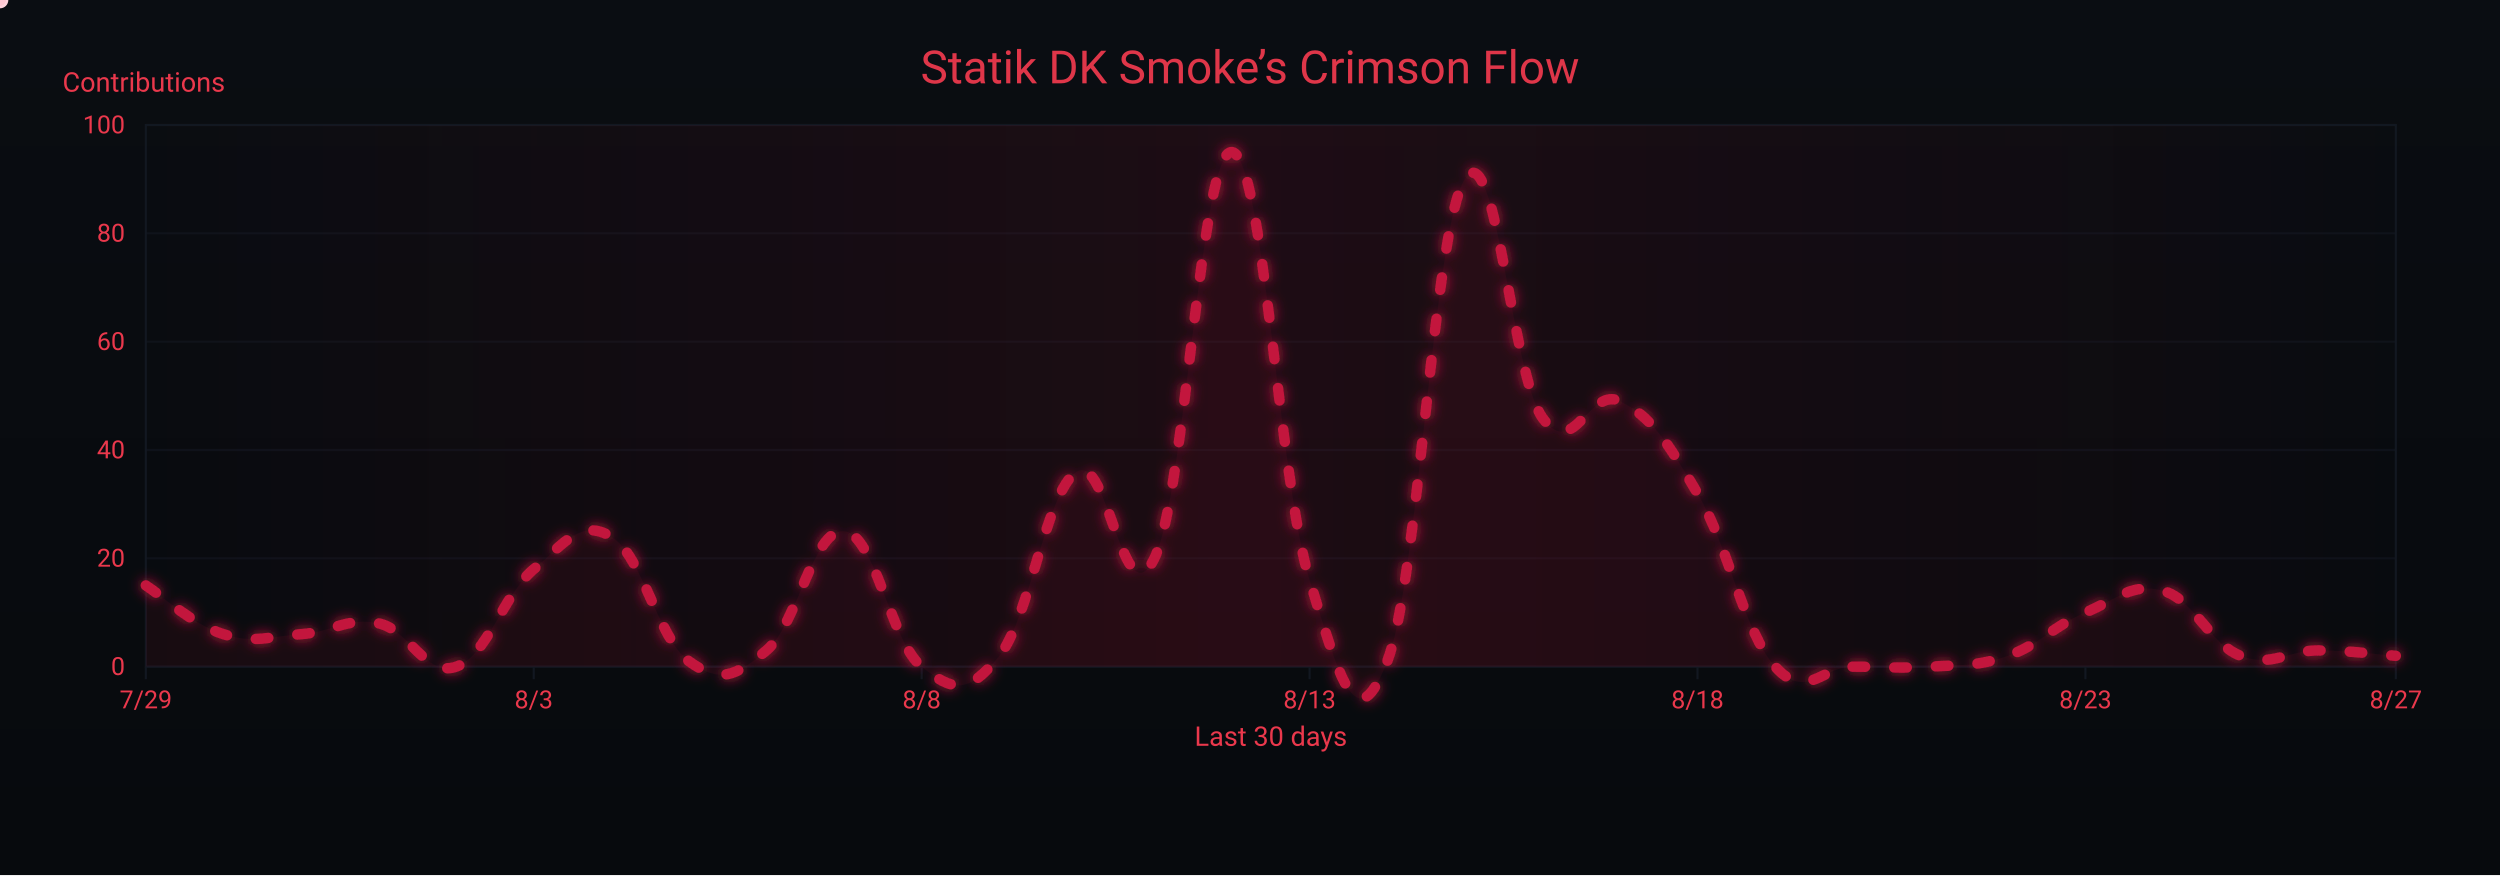
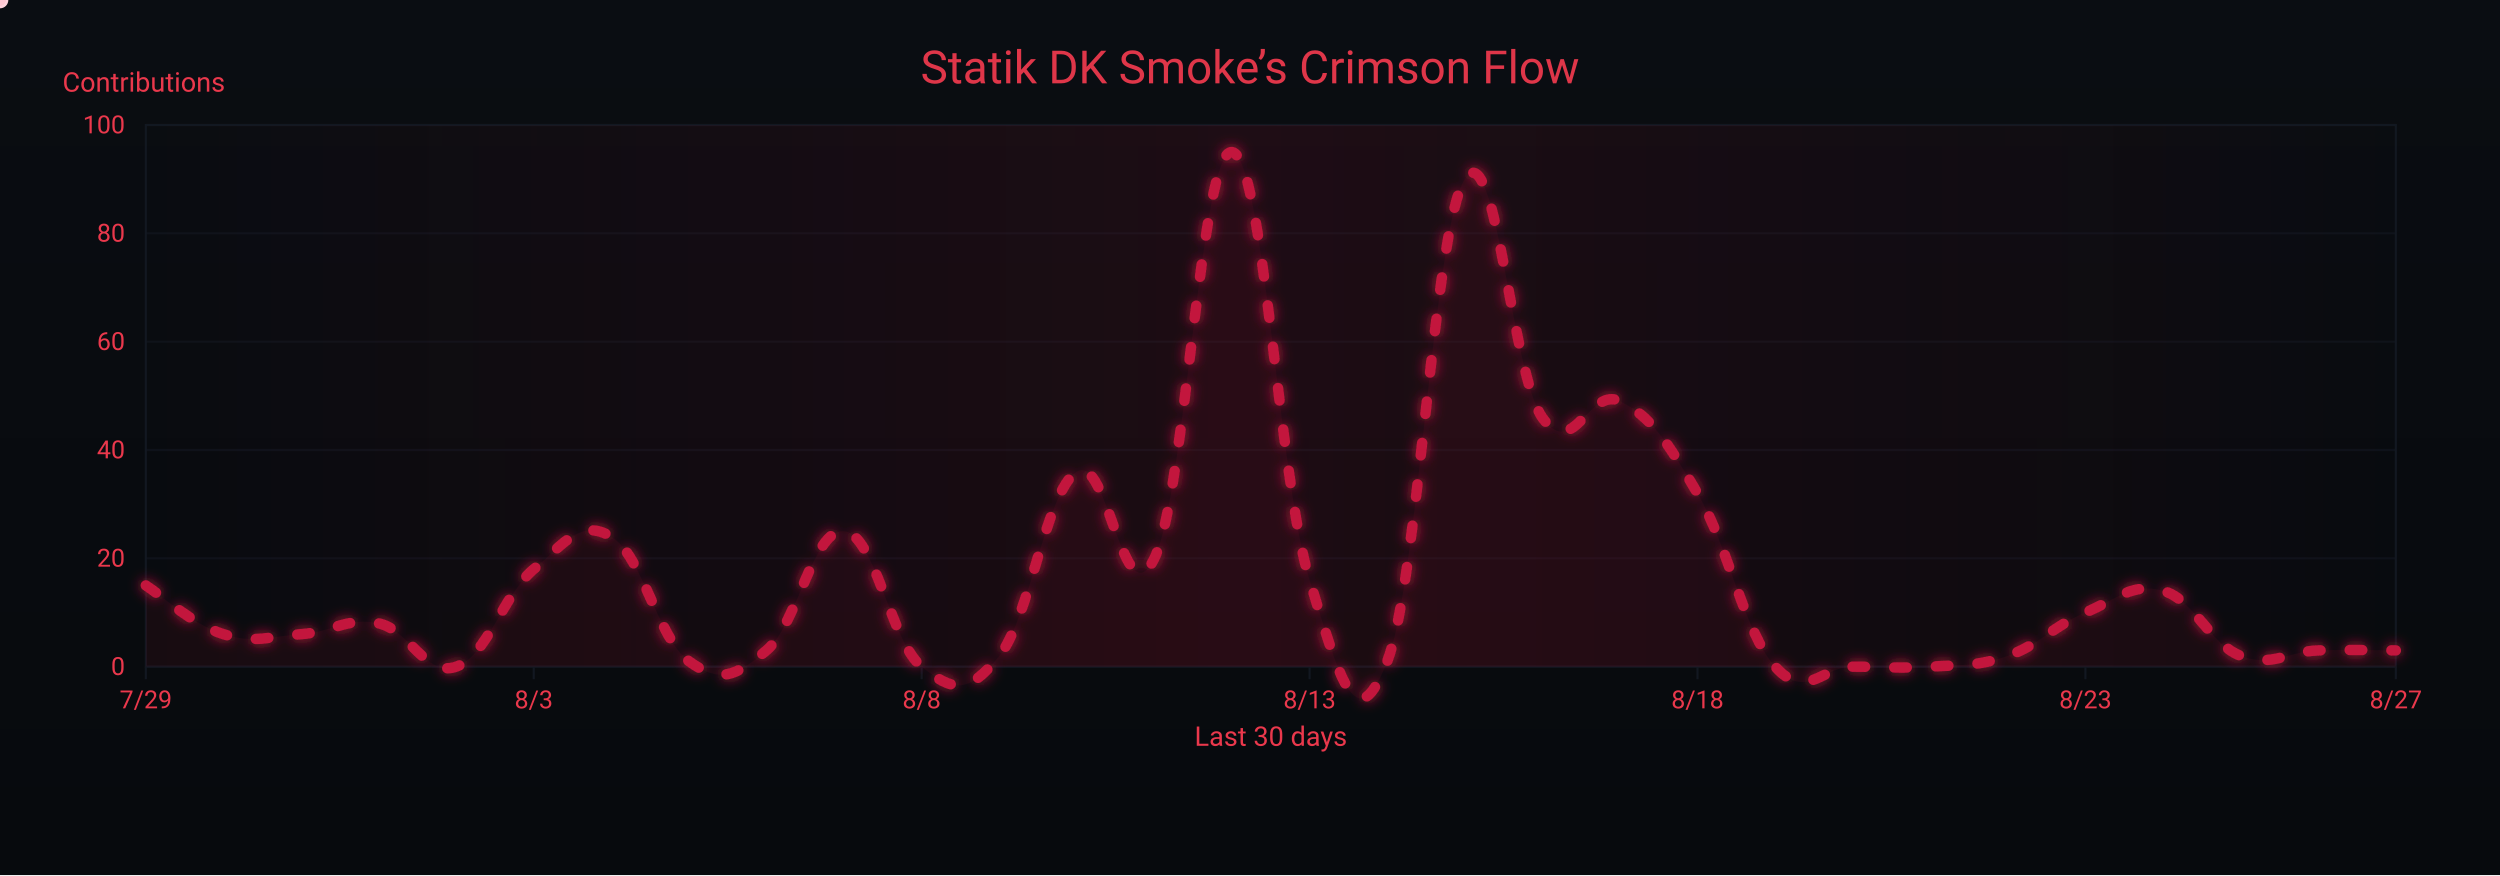
<svg xmlns="http://www.w3.org/2000/svg" width="1200" height="420" viewBox="0 0 1200 420" role="img" aria-label="Crimson Flow Graph">
  <defs>
    <linearGradient id="bgGrad" x1="0" y1="0" x2="0" y2="1">
      <stop offset="0%" stop-color="#0a0d12" />
      <stop offset="100%" stop-color="#070a0d" />
    </linearGradient>
    <filter id="glow">
      <feGaussianBlur stdDeviation="3" result="b1" />
      <feMerge>
        <feMergeNode in="b1" />
        <feMergeNode in="SourceGraphic" />
      </feMerge>
    </filter>
    <linearGradient id="sheen" x1="0" y1="0" x2="1" y2="0">
      <stop offset="0%" stop-color="#9b0e2a" stop-opacity="0" />
      <stop offset="50%" stop-color="#9b0e2a" stop-opacity=".14" />
      <stop offset="100%" stop-color="#9b0e2a" stop-opacity="0" />
      <animateTransform attributeName="gradientTransform" type="translate" from="-1 0" to="1 0" dur="9s" repeatCount="indefinite" />
    </linearGradient>
  </defs>
  <rect width="1200" height="420" fill="url(#bgGrad)" />
  <rect x="70" y="60" width="1080" height="260" fill="none" stroke="#121821" stroke-width="1" />
  <g font-family="ui-sans-serif,system-ui,-apple-system,Segoe UI,Roboto,Ubuntu,Arial" font-size="12">
    <path d="M70,320.0 H1150" stroke="#121821" stroke-width="1" opacity="0.6" />
    <text x="60" y="324.0" text-anchor="end" fill="#ea384c">0</text>
    <path d="M70,268.0 H1150" stroke="#121821" stroke-width="1" opacity="0.6" />
    <text x="60" y="272.0" text-anchor="end" fill="#ea384c">20</text>
    <path d="M70,216.0 H1150" stroke="#121821" stroke-width="1" opacity="0.6" />
    <text x="60" y="220.0" text-anchor="end" fill="#ea384c">40</text>
    <path d="M70,164.0 H1150" stroke="#121821" stroke-width="1" opacity="0.6" />
    <text x="60" y="168.0" text-anchor="end" fill="#ea384c">60</text>
    <path d="M70,112.0 H1150" stroke="#121821" stroke-width="1" opacity="0.6" />
    <text x="60" y="116.0" text-anchor="end" fill="#ea384c">80</text>
    <path d="M70,60.0 H1150" stroke="#121821" stroke-width="1" opacity="0.6" />
    <text x="60" y="64.0" text-anchor="end" fill="#ea384c">100</text>
    <text x="30" y="44" fill="#ea384c" font-size="13">Contributions</text>
  </g>
  <g font-family="ui-sans-serif,system-ui,-apple-system,Segoe UI,Roboto,Ubuntu,Arial" font-size="12">
    <path d="M70.0,320 V326" stroke="#121821" stroke-width="1" />
    <text x="70.0" y="340" text-anchor="middle" fill="#ea384c">7/29</text>
    <path d="M256.2,320 V326" stroke="#121821" stroke-width="1" />
    <text x="256.2" y="340" text-anchor="middle" fill="#ea384c">8/3</text>
    <path d="M442.4,320 V326" stroke="#121821" stroke-width="1" />
    <text x="442.4" y="340" text-anchor="middle" fill="#ea384c">8/8</text>
    <path d="M628.6,320 V326" stroke="#121821" stroke-width="1" />
    <text x="628.6" y="340" text-anchor="middle" fill="#ea384c">8/13</text>
    <path d="M814.8,320 V326" stroke="#121821" stroke-width="1" />
    <text x="814.8" y="340" text-anchor="middle" fill="#ea384c">8/18</text>
    <path d="M1001.0,320 V326" stroke="#121821" stroke-width="1" />
    <text x="1001.0" y="340" text-anchor="middle" fill="#ea384c">8/23</text>
    <path d="M1150.0,320 V326" stroke="#121821" stroke-width="1" />
    <text x="1150.0" y="340" text-anchor="middle" fill="#ea384c">8/27</text>
    <text x="610" y="358" text-anchor="middle" fill="#ea384c" font-size="13">Last 30 days</text>
  </g>
  <rect x="70" y="60" width="1080" height="260" fill="url(#sheen)" />
  <text x="600" y="40" text-anchor="middle" font-family="ui-sans-serif,system-ui,-apple-system,Segoe UI,Roboto,Ubuntu,Arial" font-size="22" fill="#ea384c" opacity=".95">Statik DK Smoke’s Crimson Flow</text>
-   <path d="M70.0,281.0 C77.4,285.7 92.3,299.7 107.2,304.4 C122.1,309.1 129.6,305.4 144.5,304.4 C159.4,303.4 166.8,296.1 181.7,299.2 C196.6,302.3 204.1,325.2 219.0,320.0 C233.9,314.8 241.3,285.7 256.2,273.2 C271.1,260.7 278.6,248.8 293.4,257.6 C308.3,266.4 315.8,306.5 330.7,317.4 C345.6,328.3 353.0,324.7 367.9,312.2 C382.8,299.7 390.3,253.4 405.2,255.0 C420.1,256.6 427.5,308.0 442.4,320.0 C457.3,332.0 464.8,333.5 479.7,314.8 C494.6,296.1 502.0,235.8 516.9,226.4 C531.8,217.0 539.2,298.7 554.1,268.0 C569.0,237.3 576.5,70.9 591.4,73.0 C606.3,75.1 613.7,229.5 628.6,278.4 C643.5,327.3 651.0,355.9 665.9,317.4 C680.8,278.9 688.2,109.4 703.1,86.0 C718.0,62.6 725.4,179.1 740.3,200.4 C755.2,221.7 762.7,185.3 777.6,192.6 C792.5,199.9 799.9,211.3 814.8,236.8 C829.7,262.3 837.2,303.4 852.1,320.0 C867.0,336.6 874.4,320.0 889.3,320.0 C904.2,320.0 911.7,321.0 926.6,320.0 C941.4,319.0 948.9,320.0 963.8,314.8 C978.7,309.6 986.1,300.2 1001.0,294.0 C1015.9,287.8 1023.4,279.4 1038.3,283.6 C1053.2,287.8 1060.6,309.1 1075.5,314.8 C1090.4,320.5 1097.9,312.2 1112.8,312.2 C1127.7,312.2 1142.6,314.3 1150.0,314.8 L 1150,320 L 70,320 Z" fill="#7a0f26" opacity=".13">
+   <path d="M70.0,281.0 C77.4,285.7 92.3,299.7 107.2,304.4 C122.1,309.1 129.6,305.4 144.5,304.4 C159.4,303.4 166.8,296.1 181.7,299.2 C196.6,302.3 204.1,325.2 219.0,320.0 C233.9,314.8 241.3,285.7 256.2,273.2 C271.1,260.7 278.6,248.8 293.4,257.6 C308.3,266.4 315.8,306.5 330.7,317.4 C345.6,328.3 353.0,324.7 367.9,312.2 C382.8,299.7 390.3,253.4 405.2,255.0 C420.1,256.6 427.5,308.0 442.4,320.0 C457.3,332.0 464.8,333.5 479.7,314.8 C494.6,296.1 502.0,235.8 516.9,226.4 C531.8,217.0 539.2,298.7 554.1,268.0 C569.0,237.3 576.5,70.9 591.4,73.0 C606.3,75.1 613.7,229.5 628.6,278.4 C643.5,327.3 651.0,355.9 665.9,317.4 C680.8,278.9 688.2,109.4 703.1,86.0 C718.0,62.6 725.4,179.1 740.3,200.4 C755.2,221.7 762.7,185.3 777.6,192.6 C792.5,199.9 799.9,211.3 814.8,236.8 C829.7,262.3 837.2,303.4 852.1,320.0 C867.0,336.6 874.4,320.0 889.3,320.0 C904.2,320.0 911.7,321.0 926.6,320.0 C941.4,319.0 948.9,320.0 963.8,314.8 C978.7,309.6 986.1,300.2 1001.0,294.0 C1015.9,287.8 1023.4,279.4 1038.3,283.6 C1053.2,287.8 1060.6,309.1 1075.5,314.8 C1090.4,320.5 1097.9,312.7 1112.8,312.2 C1127.7,311.7 1142.6,312.2 1150.0,312.2 L 1150,320 L 70,320 Z" fill="#7a0f26" opacity=".13">
    <animate attributeName="opacity" values=".10;.17;.10" dur="6s" repeatCount="indefinite" />
  </path>
-   <path id="curve" d="M70.0,281.0 C77.4,285.7 92.3,299.7 107.2,304.4 C122.1,309.1 129.6,305.4 144.5,304.4 C159.4,303.4 166.8,296.1 181.7,299.2 C196.6,302.3 204.1,325.2 219.0,320.0 C233.9,314.8 241.3,285.7 256.2,273.2 C271.1,260.7 278.6,248.8 293.4,257.6 C308.3,266.4 315.8,306.5 330.7,317.4 C345.6,328.3 353.0,324.7 367.9,312.2 C382.8,299.7 390.3,253.4 405.2,255.0 C420.1,256.6 427.5,308.0 442.4,320.0 C457.3,332.0 464.8,333.5 479.7,314.8 C494.6,296.1 502.0,235.8 516.9,226.4 C531.8,217.0 539.2,298.7 554.1,268.0 C569.0,237.3 576.5,70.9 591.4,73.0 C606.3,75.1 613.7,229.5 628.6,278.4 C643.5,327.3 651.0,355.9 665.9,317.4 C680.8,278.9 688.2,109.4 703.1,86.0 C718.0,62.6 725.4,179.1 740.3,200.4 C755.2,221.7 762.7,185.3 777.6,192.6 C792.5,199.9 799.9,211.3 814.8,236.8 C829.7,262.3 837.2,303.4 852.1,320.0 C867.0,336.6 874.4,320.0 889.3,320.0 C904.2,320.0 911.7,321.0 926.6,320.0 C941.4,319.0 948.9,320.0 963.8,314.8 C978.7,309.6 986.1,300.2 1001.0,294.0 C1015.9,287.8 1023.4,279.4 1038.3,283.6 C1053.2,287.8 1060.6,309.1 1075.5,314.8 C1090.4,320.5 1097.9,312.2 1112.8,312.2 C1127.7,312.2 1142.6,314.3 1150.0,314.8" fill="none" stroke="#c3193d" stroke-width="5" stroke-linecap="round" stroke-linejoin="round" stroke-dasharray="6 14" filter="url(#glow)">
+   <path id="curve" d="M70.0,281.0 C77.4,285.7 92.3,299.7 107.2,304.4 C122.1,309.1 129.6,305.4 144.5,304.4 C159.4,303.4 166.8,296.1 181.7,299.2 C196.6,302.3 204.1,325.2 219.0,320.0 C233.9,314.8 241.3,285.7 256.2,273.2 C271.1,260.7 278.6,248.8 293.4,257.6 C308.3,266.4 315.8,306.5 330.7,317.4 C345.6,328.3 353.0,324.7 367.9,312.2 C382.8,299.7 390.3,253.4 405.2,255.0 C420.1,256.6 427.5,308.0 442.4,320.0 C457.3,332.0 464.8,333.5 479.7,314.8 C494.6,296.1 502.0,235.8 516.9,226.4 C531.8,217.0 539.2,298.7 554.1,268.0 C569.0,237.3 576.5,70.9 591.4,73.0 C606.3,75.1 613.7,229.5 628.6,278.4 C643.5,327.3 651.0,355.9 665.9,317.4 C680.8,278.9 688.2,109.4 703.1,86.0 C718.0,62.6 725.4,179.1 740.3,200.4 C755.2,221.7 762.7,185.3 777.6,192.6 C792.5,199.9 799.9,211.3 814.8,236.8 C829.7,262.3 837.2,303.4 852.1,320.0 C867.0,336.6 874.4,320.0 889.3,320.0 C904.2,320.0 911.7,321.0 926.6,320.0 C941.4,319.0 948.9,320.0 963.8,314.8 C978.7,309.6 986.1,300.2 1001.0,294.0 C1015.9,287.8 1023.4,279.4 1038.3,283.6 C1053.2,287.8 1060.6,309.1 1075.5,314.8 C1090.4,320.5 1097.9,312.7 1112.8,312.2 C1127.7,311.7 1142.6,312.2 1150.0,312.2" fill="none" stroke="#c3193d" stroke-width="5" stroke-linecap="round" stroke-linejoin="round" stroke-dasharray="6 14" filter="url(#glow)">
    <animate attributeName="stroke-dashoffset" values="0;-220" dur="4.8s" repeatCount="indefinite" />
  </path>
  <g fill="#ffd1db">
    <circle r="4">
      <animateMotion dur="7s" rotate="auto" repeatCount="indefinite">
        <mpath href="#curve" />
      </animateMotion>
      <animate attributeName="opacity" values="1;.3;1" dur="2.2s" repeatCount="indefinite" />
    </circle>
    <circle r="3" fill="#ffffff">
      <animateMotion dur="8.2s" begin="1s" rotate="auto" repeatCount="indefinite">
        <mpath href="#curve" />
      </animateMotion>
      <animate attributeName="opacity" values=".7;.2;.7" dur="2.4s" repeatCount="indefinite" />
    </circle>
    <circle r="3" fill="#ffc7d3">
      <animateMotion dur="6s" begin="2s" rotate="auto" repeatCount="indefinite">
        <mpath href="#curve" />
      </animateMotion>
      <animate attributeName="opacity" values=".8;.3;.8" dur="2s" repeatCount="indefinite" />
    </circle>
  </g>
</svg>
